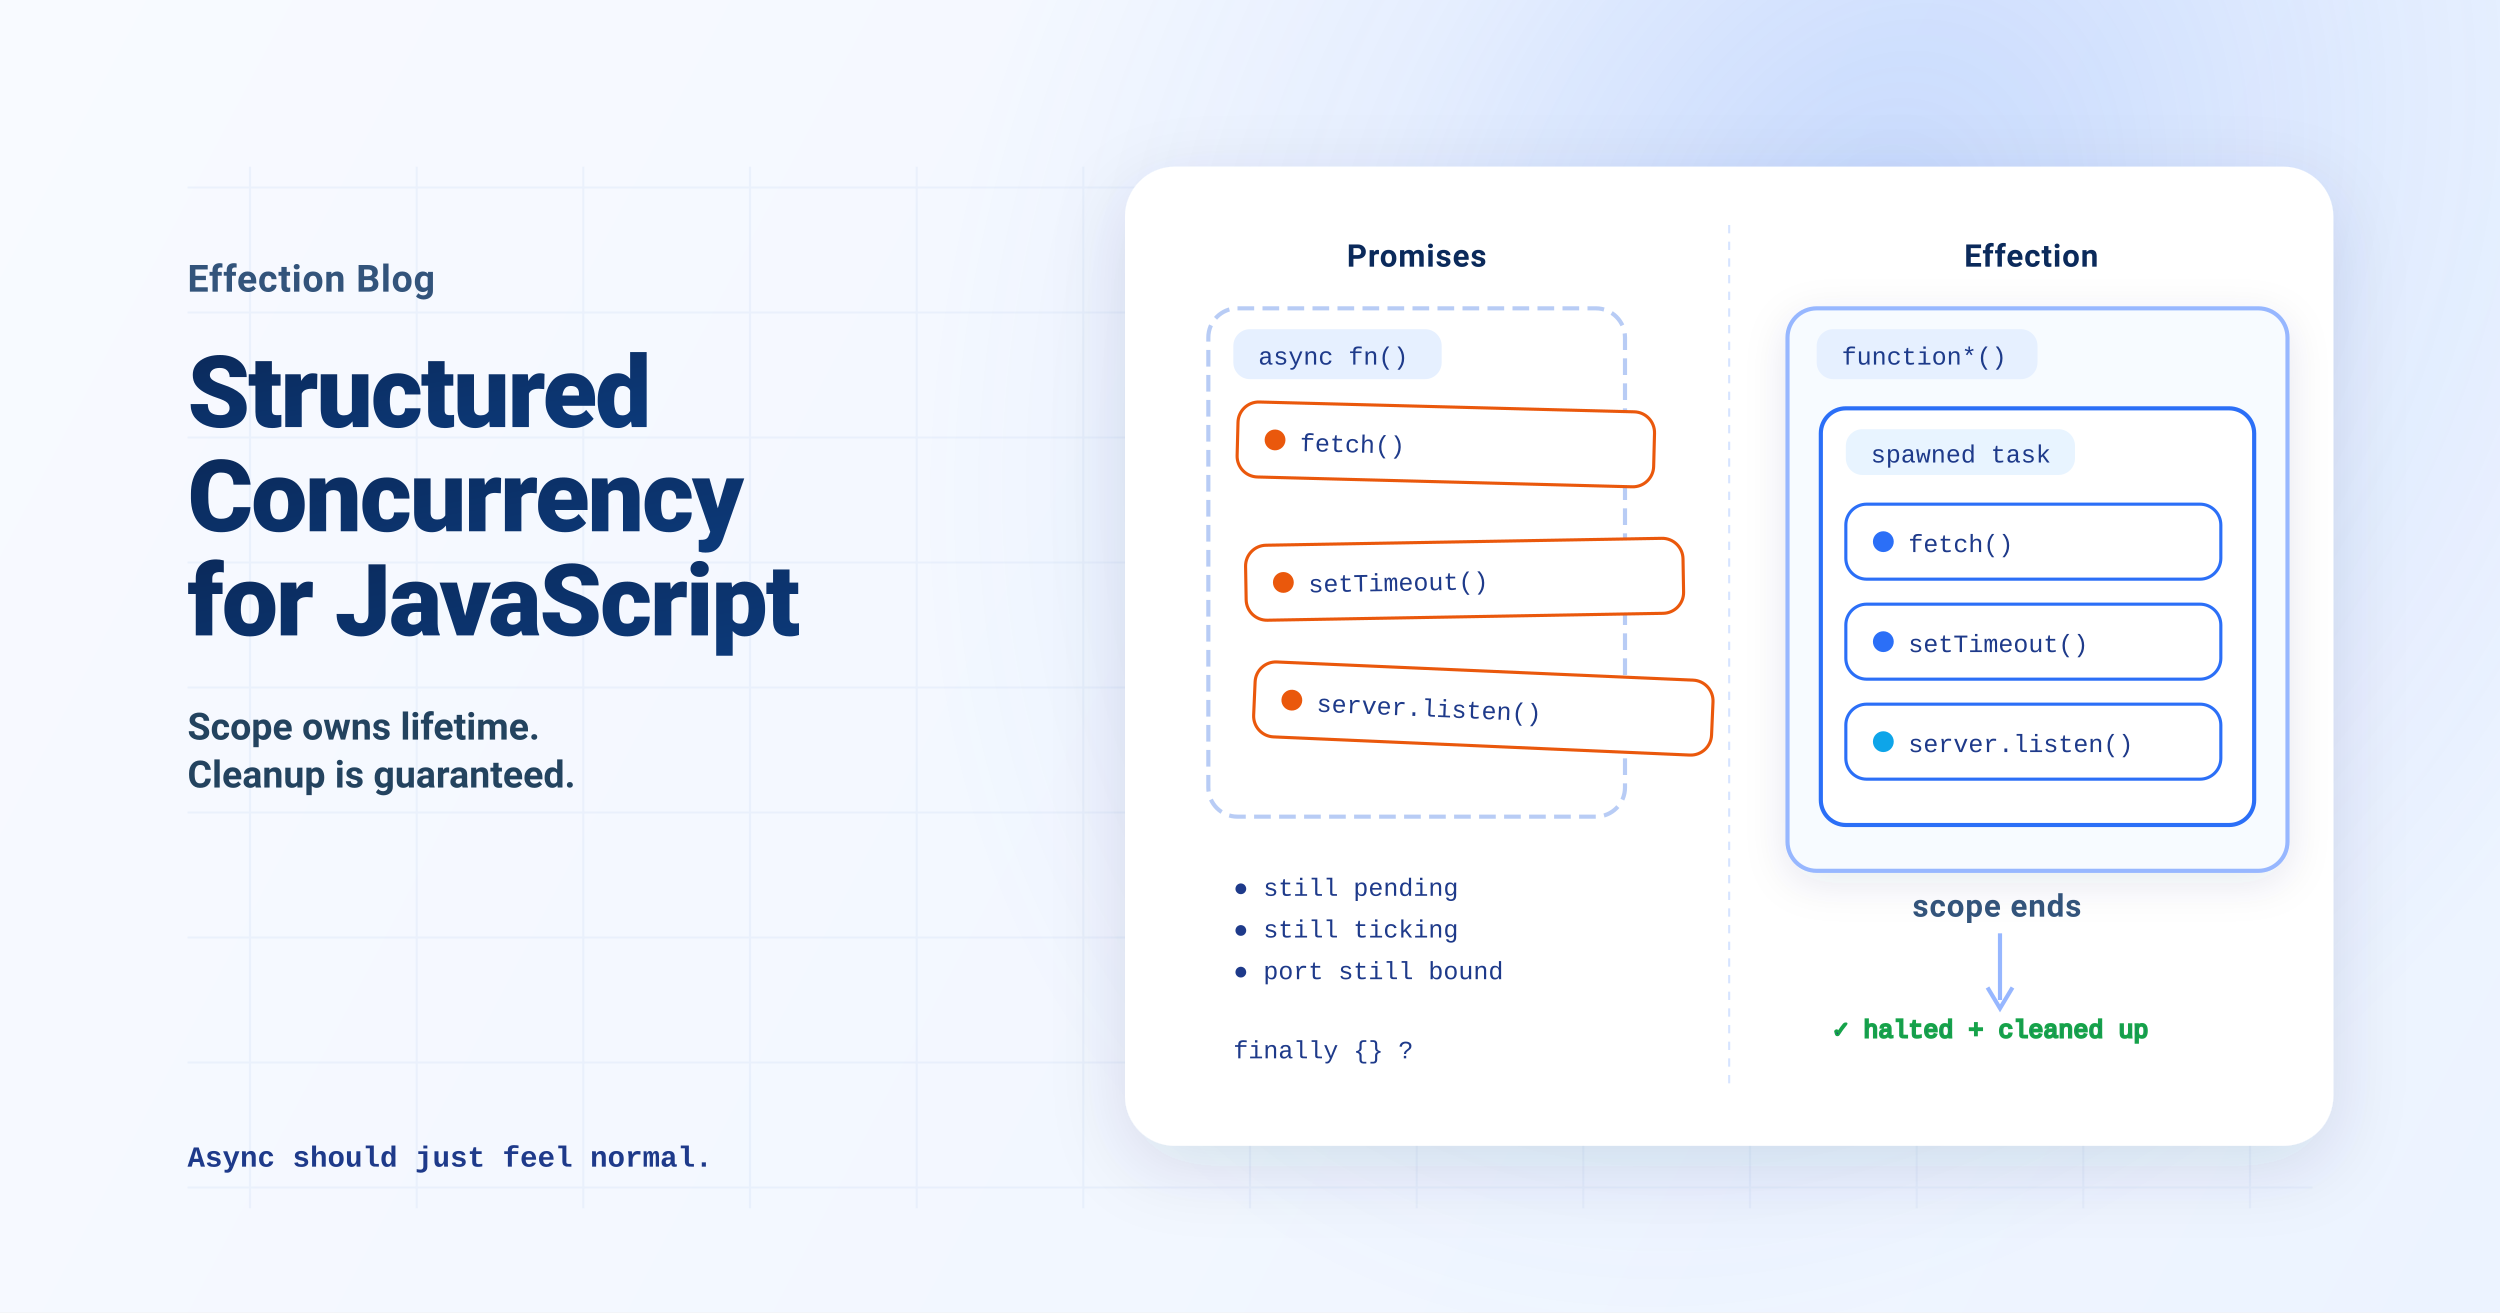
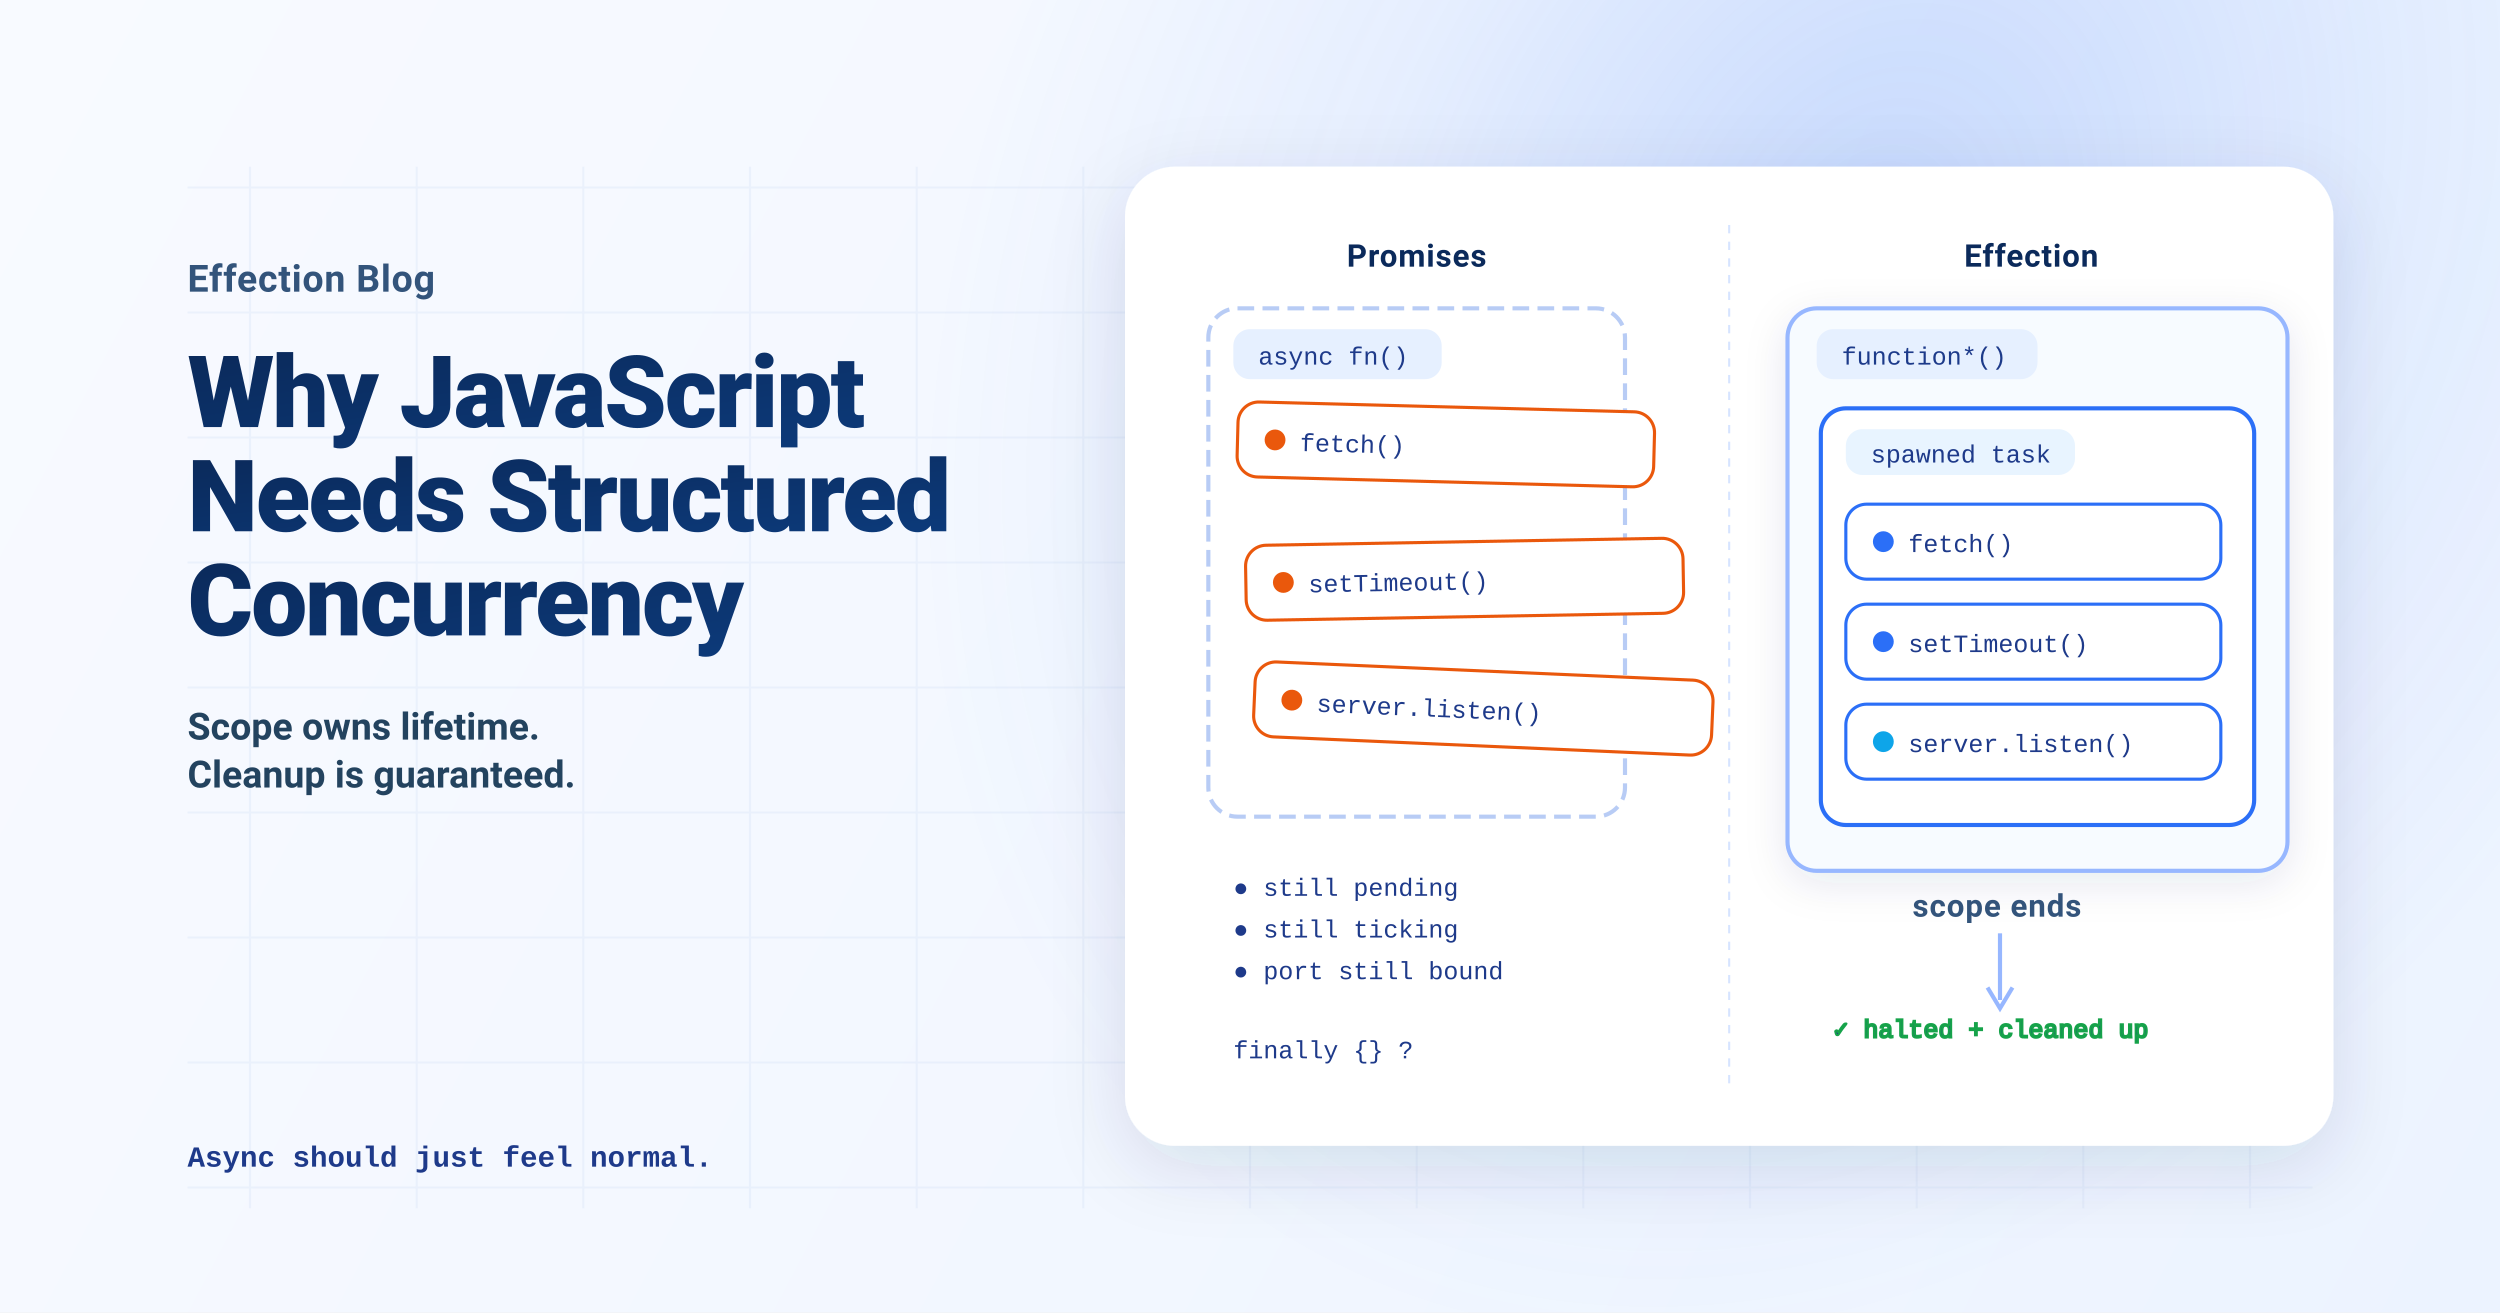
- <svg xmlns="http://www.w3.org/2000/svg" width="1200" height="630" viewBox="0 0 1200 630" fill="none" role="img" aria-label="Structured Concurrency for JavaScript — Promises leak work out of bounds, Effection keeps everything inside the scope">
+ <svg xmlns="http://www.w3.org/2000/svg" width="1200" height="630" viewBox="0 0 1200 630" fill="none" role="img" aria-label="Why JavaScript Needs Structured Concurrency — Promises leak work out of bounds, Effection keeps everything inside the scope">
  <defs>
    <linearGradient id="bg-light-grad" x1="0" y1="0" x2="1200" y2="630" gradientUnits="userSpaceOnUse">
      <stop offset="0" stop-color="#F8FAFF" />
      <stop offset="0.55" stop-color="#F2F7FF" />
      <stop offset="1" stop-color="#ECF3FF" />
    </linearGradient>
    <radialGradient id="glow-light-grad" cx="0" cy="0" r="1" gradientUnits="userSpaceOnUse" gradientTransform="translate(900 120) rotate(120) scale(560 420)">
      <stop offset="0" stop-color="#2B6FF7" stop-opacity="0.22" />
      <stop offset="0.55" stop-color="#2B6FF7" stop-opacity="0.07" />
      <stop offset="1" stop-color="#2B6FF7" stop-opacity="0" />
    </radialGradient>
    <radialGradient id="glow-dark-grad" cx="0" cy="0" r="1" gradientUnits="userSpaceOnUse" gradientTransform="translate(900 120) rotate(120) scale(560 420)">
      <stop offset="0" stop-color="#60A5FA" stop-opacity="0.10" />
      <stop offset="0.55" stop-color="#60A5FA" stop-opacity="0.03" />
      <stop offset="1" stop-color="#60A5FA" stop-opacity="0" />
    </radialGradient>
    <linearGradient id="ink" x1="0" y1="0" x2="1" y2="1">
      <stop offset="0" stop-color="#0B2A5B" />
      <stop offset="1" stop-color="#0C3A7A" />
    </linearGradient>
    <filter id="softShadow-light" x="-40" y="-40" width="1280" height="710" filterUnits="userSpaceOnUse" color-interpolation-filters="sRGB">
      <feDropShadow dx="0" dy="10" stdDeviation="18" flood-color="#0B2A5B" flood-opacity="0.12" />
    </filter>
    <filter id="softShadow-dark" x="-40" y="-40" width="1280" height="710" filterUnits="userSpaceOnUse" color-interpolation-filters="sRGB">
      <feDropShadow dx="0" dy="10" stdDeviation="18" flood-color="#000000" flood-opacity="0.25" />
    </filter>
    <filter id="tinyShadow-light" x="-40" y="-40" width="1280" height="710" filterUnits="userSpaceOnUse" color-interpolation-filters="sRGB">
      <feDropShadow dx="0" dy="5" stdDeviation="10" flood-color="#0B2A5B" flood-opacity="0.10" />
    </filter>
    <filter id="tinyShadow-dark" x="-40" y="-40" width="1280" height="710" filterUnits="userSpaceOnUse" color-interpolation-filters="sRGB">
      <feDropShadow dx="0" dy="5" stdDeviation="10" flood-color="#000000" flood-opacity="0.20" />
    </filter>
    <style>
    /* ---- Font stacks ---- */
    .svg-title {
      font-family:
        ui-sans-serif, system-ui, -apple-system, Segoe UI, Roboto, Helvetica,
        Arial, "Apple Color Emoji", "Segoe UI Emoji";
      font-size: 48px;
      font-weight: 800;
      letter-spacing: -0.02em;
    }
    .svg-subtitle {
      font-family:
        ui-sans-serif, system-ui, -apple-system, Segoe UI, Roboto, Helvetica,
        Arial, "Apple Color Emoji", "Segoe UI Emoji";
      font-size: 18px;
      font-weight: 600;
      letter-spacing: 0.02em;
      text-transform: uppercase;
    }
    .svg-caption {
      font-family:
        ui-sans-serif, system-ui, -apple-system, Segoe UI, Roboto, Helvetica,
        Arial, "Apple Color Emoji", "Segoe UI Emoji";
      font-size: 18px;
      font-weight: 600;
    }
    .svg-mono {
      font-family:
        ui-monospace, SFMono-Regular, Menlo, Monaco, Consolas,
        "Liberation Mono", "Courier New", monospace;
      font-size: 14px;
    }
    .svg-mono-sm {
      font-family:
        ui-monospace, SFMono-Regular, Menlo, Monaco, Consolas,
        "Liberation Mono", "Courier New", monospace;
      font-size: 12px;
    }
    .svg-label {
      font-family:
        ui-sans-serif, system-ui, -apple-system, Segoe UI, Roboto, Helvetica,
        Arial, "Apple Color Emoji", "Segoe UI Emoji";
      font-size: 15px;
      font-weight: 700;
      letter-spacing: 0.03em;
      text-transform: uppercase;
    }

    /* ---- Light mode (default) ---- */
    .svg-bg-light {
      display: block;
    }
    .svg-bg-dark {
      display: none;
    }
    .svg-glow-light {
      display: block;
    }
    .svg-glow-dark {
      display: none;
    }
    .svg-shadow-light {
      display: block;
    }
    .svg-shadow-dark {
      display: none;
    }

    .svg-grid {
      opacity: 0.25;
    }
    .svg-grid-line {
      stroke: #c9d9f2;
      stroke-width: 1;
    }

    .svg-card {
      fill: #ffffff;
    }
    .svg-divider {
      stroke: #d6e4ff;
      stroke-dasharray: 4 4;
      stroke-width: 1;
    }

    /* Left side: Promises (broken) */
    .svg-dashed-boundary {
      stroke: #b8ccf5;
      stroke-width: 2;
      stroke-dasharray: 8 4;
      fill: none;
    }
    .svg-dashed-label {
      fill: #e6f0ff;
    }
    .svg-overflow-box {
      fill: #ffffff;
      stroke: #ea580c;
      stroke-width: 1.5;
    }
    .svg-overflow-dot {
      fill: #ea580c;
    }
    .svg-leak-text {
      fill: #ea580c;
    }
    .svg-uncertain-text {
      fill: #ea580c;
    }

    /* Right side: Effection (structured) */
    .svg-scope-parent {
      fill: #f7fbff;
      stroke: #97b7ff;
      stroke-width: 2;
    }
    .svg-scope-label {
      fill: #e6f0ff;
    }
    .svg-scope-child {
      fill: #ffffff;
      stroke: #2b6ff7;
      stroke-width: 2;
    }
    .svg-scope-child-label {
      fill: #e8f4ff;
    }
    .svg-contained-box {
      fill: #ffffff;
      stroke: #2b6ff7;
      stroke-width: 1.5;
    }
    .svg-dot-primary {
      fill: #2b6ff7;
    }
    .svg-dot-secondary {
      fill: #0ea5e9;
    }
    .svg-check-text {
      fill: #16a34a;
      stroke: #16a34a;
    }
    .svg-arrow-line {
      stroke: #97b7ff;
      fill: none;
    }

    /* Shared text */
    .svg-title {
      fill: url(#ink);
    }
    .svg-subtitle {
      fill: #33547b;
    }
    .svg-caption {
      fill: #23435f;
    }
    .svg-mono {
      fill: #1e3a8a;
    }
    .svg-mono-sm {
      fill: #1e3a8a;
    }
    .svg-label {
      fill: #33547b;
    }
    .svg-label-heading {
      fill: #0b2a5b;
    }

    /* ---- Dark mode ---- */
    @media (prefers-color-scheme: dark) {
      .svg-bg-light {
        display: none;
      }
      .svg-bg-dark {
        display: block;
      }
      .svg-glow-light {
        display: none;
      }
      .svg-glow-dark {
        display: block;
      }
      .svg-shadow-light {
        display: none;
      }
      .svg-shadow-dark {
        display: block;
      }

      .svg-grid {
        opacity: 0.20;
      }
      .svg-grid-line {
        stroke: #374151;
      }

      .svg-card {
        fill: #1f2937;
      }
      .svg-divider {
        stroke: #374151;
      }

      .svg-dashed-boundary {
        stroke: #4b5563;
      }
      .svg-dashed-label {
        fill: #1e3a8a;
      }
      .svg-overflow-box {
        fill: #1f2937;
        stroke: #fb923c;
      }
      .svg-overflow-dot {
        fill: #fb923c;
      }
      .svg-leak-text {
        fill: #fb923c;
      }
      .svg-uncertain-text {
        fill: #fb923c;
      }

      .svg-scope-parent {
        fill: #111827;
        stroke: #374151;
      }
      .svg-scope-label {
        fill: #1e3a8a;
      }
      .svg-scope-child {
        fill: #1f2937;
        stroke: #60a5fa;
      }
      .svg-scope-child-label {
        fill: #1e3a8a;
      }
      .svg-contained-box {
        fill: #1f2937;
        stroke: #60a5fa;
      }
      .svg-dot-primary {
        fill: #60a5fa;
      }
      .svg-dot-secondary {
        fill: #0ea5e9;
      }
      .svg-check-text {
        fill: #4ade80;
        stroke: #4ade80;
      }
      .svg-arrow-line {
        stroke: #60a5fa;
      }

      .svg-title {
        fill: #f3f4f6;
      }
      .svg-subtitle {
        fill: #9ca3af;
      }
      .svg-caption {
        fill: #d1d5db;
      }
      .svg-mono {
        fill: #e5e7eb;
      }
      .svg-mono-sm {
        fill: #e5e7eb;
      }
      .svg-label {
        fill: #9ca3af;
      }
      .svg-label-heading {
        fill: #f3f4f6;
      }
    }
    </style>
  </defs>
  <rect class="svg-bg-light" x="0" y="0" width="1200" height="630" fill="url(#bg-light-grad)" />
  <rect class="svg-bg-dark" x="0" y="0" width="1200" height="630" fill="#111827" />
  <rect class="svg-glow-light" x="0" y="0" width="1200" height="630" fill="url(#glow-light-grad)" />
  <rect class="svg-glow-dark" x="0" y="0" width="1200" height="630" fill="url(#glow-dark-grad)" />
  <g class="svg-grid">
    <path class="svg-grid-line" d="M90 90H1110" />
    <path class="svg-grid-line" d="M90 150H1110" />
    <path class="svg-grid-line" d="M90 210H1110" />
    <path class="svg-grid-line" d="M90 270H1110" />
    <path class="svg-grid-line" d="M90 330H1110" />
    <path class="svg-grid-line" d="M90 390H1110" />
    <path class="svg-grid-line" d="M90 450H1110" />
    <path class="svg-grid-line" d="M90 510H1110" />
    <path class="svg-grid-line" d="M90 570H1110" />
    <path class="svg-grid-line" d="M120 80V580" />
    <path class="svg-grid-line" d="M200 80V580" />
    <path class="svg-grid-line" d="M280 80V580" />
    <path class="svg-grid-line" d="M360 80V580" />
    <path class="svg-grid-line" d="M440 80V580" />
    <path class="svg-grid-line" d="M520 80V580" />
    <path class="svg-grid-line" d="M600 80V580" />
    <path class="svg-grid-line" d="M680 80V580" />
    <path class="svg-grid-line" d="M760 80V580" />
    <path class="svg-grid-line" d="M840 80V580" />
    <path class="svg-grid-line" d="M920 80V580" />
    <path class="svg-grid-line" d="M1000 80V580" />
    <path class="svg-grid-line" d="M1080 80V580" />
  </g>
  <text x="90" y="140" class="svg-subtitle">Effection Blog</text>
-   <text x="90" y="205" class="svg-title">Structured</text>
-   <text x="90" y="255" class="svg-title">Concurrency</text>
-   <text x="90" y="305" class="svg-title">for JavaScript</text>
+   <text x="90" y="205" class="svg-title">Why JavaScript</text>
+   <text x="90" y="255" class="svg-title">Needs Structured</text>
+   <text x="90" y="305" class="svg-title">Concurrency</text>
  <text x="90" y="355" class="svg-caption">Scope owns lifetime.</text>
  <text x="90" y="378" class="svg-caption">Cleanup is guaranteed.</text>
  <g class="svg-shadow-light" filter="url(#softShadow-light)">
    <rect class="svg-card" x="540" y="80" width="580" height="470" rx="24" />
  </g>
  <g class="svg-shadow-dark" filter="url(#softShadow-dark)">
    <rect class="svg-card" x="540" y="80" width="580" height="470" rx="24" />
  </g>
  <line class="svg-divider" x1="830" y1="108" x2="830" y2="522" />
  <text x="680" y="128" class="svg-label svg-label-heading" text-anchor="middle">Promises</text>
  <rect class="svg-dashed-boundary" x="580" y="148" width="200" height="244" rx="14" />
  <rect class="svg-dashed-label" x="592" y="158" width="100" height="24" rx="8" />
  <text x="604" y="175" class="svg-mono-sm">async fn()</text>
  <g transform="translate(2, -3) rotate(1.5 680 216)">
    <rect class="svg-overflow-box" x="592" y="198" width="200" height="36" rx="10" />
    <circle class="svg-overflow-dot" cx="610" cy="216" r="5" />
    <text x="622" y="221" class="svg-mono-sm">fetch()</text>
  </g>
  <g transform="translate(6, 2) rotate(-1 700 276)">
    <rect class="svg-overflow-box" x="592" y="258" width="210" height="36" rx="10" />
    <circle class="svg-overflow-dot" cx="610" cy="276" r="5" />
    <text x="622" y="281" class="svg-mono-sm">setTimeout()</text>
  </g>
  <g transform="translate(10, 4) rotate(2.5 700 336)">
    <rect class="svg-overflow-box" x="592" y="318" width="220" height="36" rx="10" />
    <circle class="svg-overflow-dot" cx="610" cy="336" r="5" />
    <text x="622" y="341" class="svg-mono-sm">server.listen()</text>
  </g>
  <text x="592" y="430" class="svg-mono-sm svg-leak-text">● still pending</text>
  <text x="592" y="450" class="svg-mono-sm svg-leak-text">● still ticking</text>
  <text x="592" y="470" class="svg-mono-sm svg-leak-text">● port still bound</text>
  <text x="592" y="508" class="svg-mono-sm svg-uncertain-text">finally {} ?</text>
  <text x="975" y="128" class="svg-label svg-label-heading" text-anchor="middle">Effection</text>
  <g class="svg-shadow-light" filter="url(#tinyShadow-light)">
    <rect class="svg-scope-parent" x="858" y="148" width="240" height="270" rx="14" />
    <rect class="svg-scope-label" x="872" y="158" width="106" height="24" rx="8" />
    <text x="884" y="175" class="svg-mono-sm">function*()</text>
  </g>
  <g class="svg-shadow-dark" filter="url(#tinyShadow-dark)">
    <rect class="svg-scope-parent" x="858" y="148" width="240" height="270" rx="14" />
    <rect class="svg-scope-label" x="872" y="158" width="106" height="24" rx="8" />
    <text x="884" y="175" class="svg-mono-sm">function*()</text>
  </g>
  <rect class="svg-scope-child" x="874" y="196" width="208" height="200" rx="12" />
  <rect class="svg-scope-child-label" x="886" y="206" width="110" height="22" rx="8" />
  <text x="898" y="222" class="svg-mono-sm">spawned task</text>
  <rect class="svg-contained-box" x="886" y="242" width="180" height="36" rx="10" />
  <circle class="svg-dot-primary" cx="904" cy="260" r="5" />
  <text x="916" y="265" class="svg-mono-sm">fetch()</text>
  <rect class="svg-contained-box" x="886" y="290" width="180" height="36" rx="10" />
  <circle class="svg-dot-primary" cx="904" cy="308" r="5" />
  <text x="916" y="313" class="svg-mono-sm">setTimeout()</text>
  <rect class="svg-contained-box" x="886" y="338" width="180" height="36" rx="10" />
  <circle class="svg-dot-secondary" cx="904" cy="356" r="5" />
  <text x="916" y="361" class="svg-mono-sm">server.listen()</text>
  <text x="918" y="440" class="svg-mono-sm svg-label">scope ends</text>
  <line x1="960" y1="448" x2="960" y2="480" stroke-width="2" class="svg-arrow-line" />
  <path d="M954 474 L960 484 L966 474" stroke-width="2" class="svg-arrow-line" />
  <text x="880" y="498" class="svg-mono-sm svg-check-text" stroke="none">✓ halted + cleaned up</text>
  <text x="90" y="560" class="svg-mono svg-caption">Async should just feel normal.</text>
</svg>
